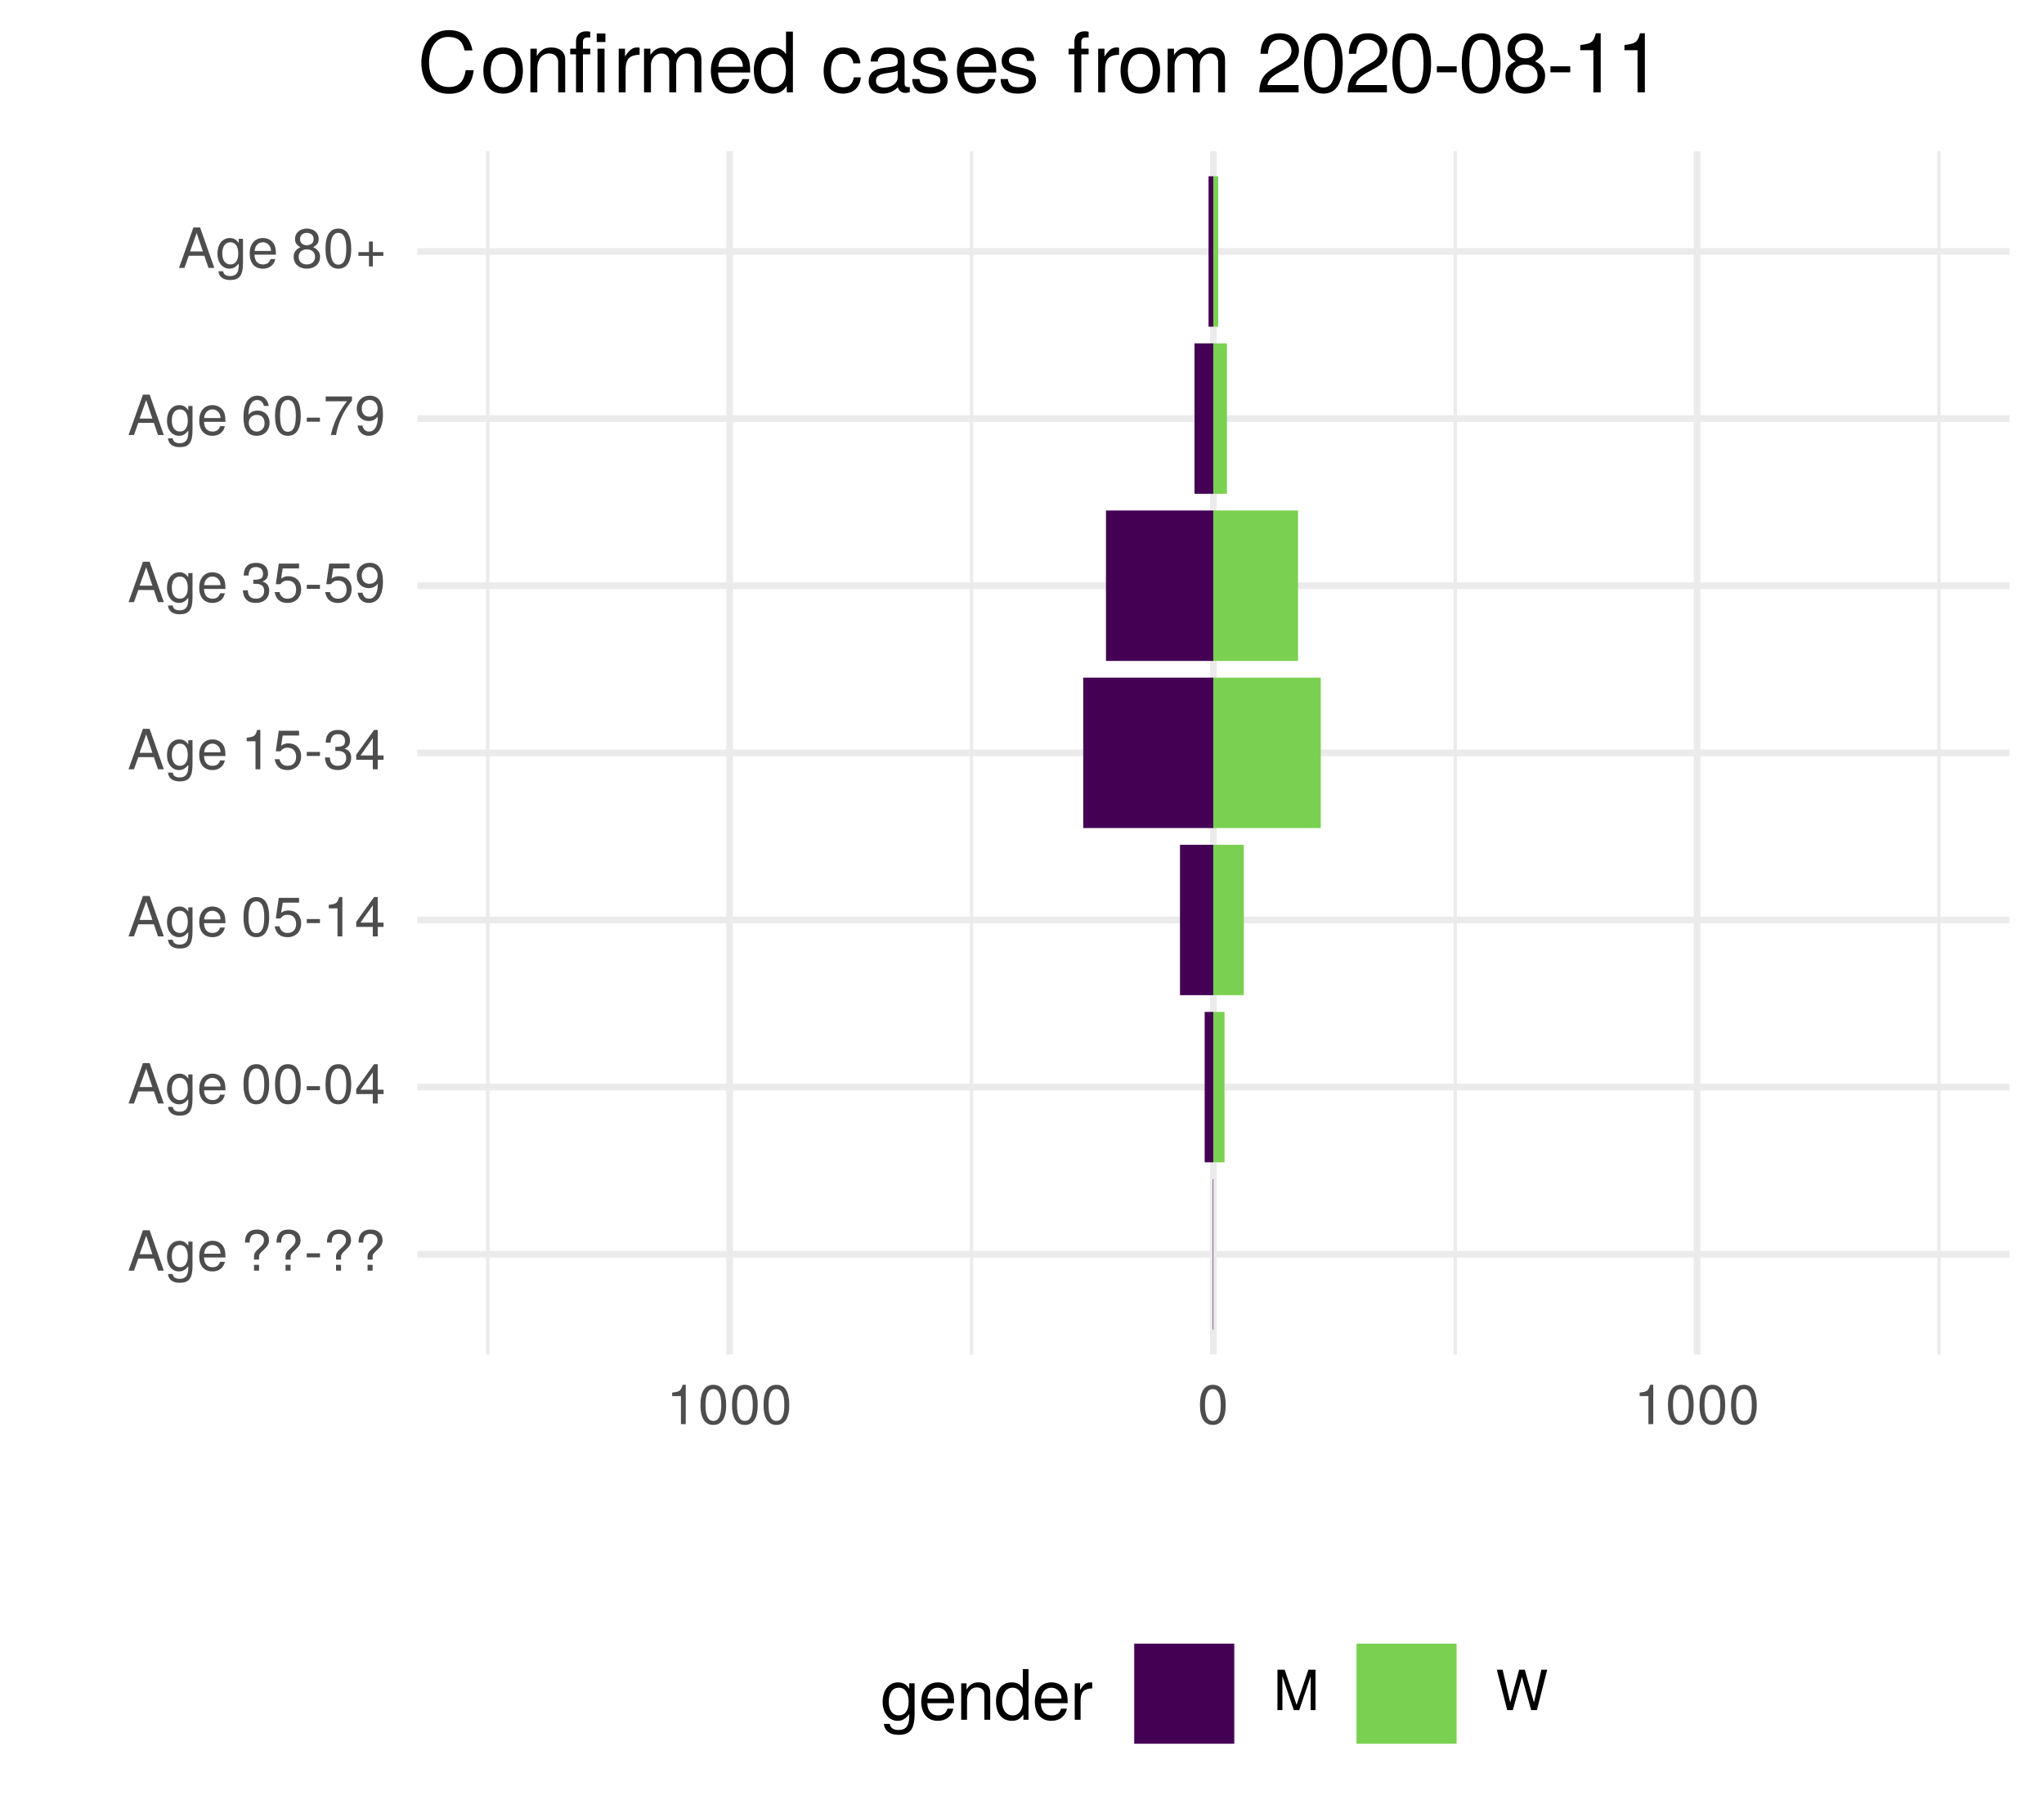
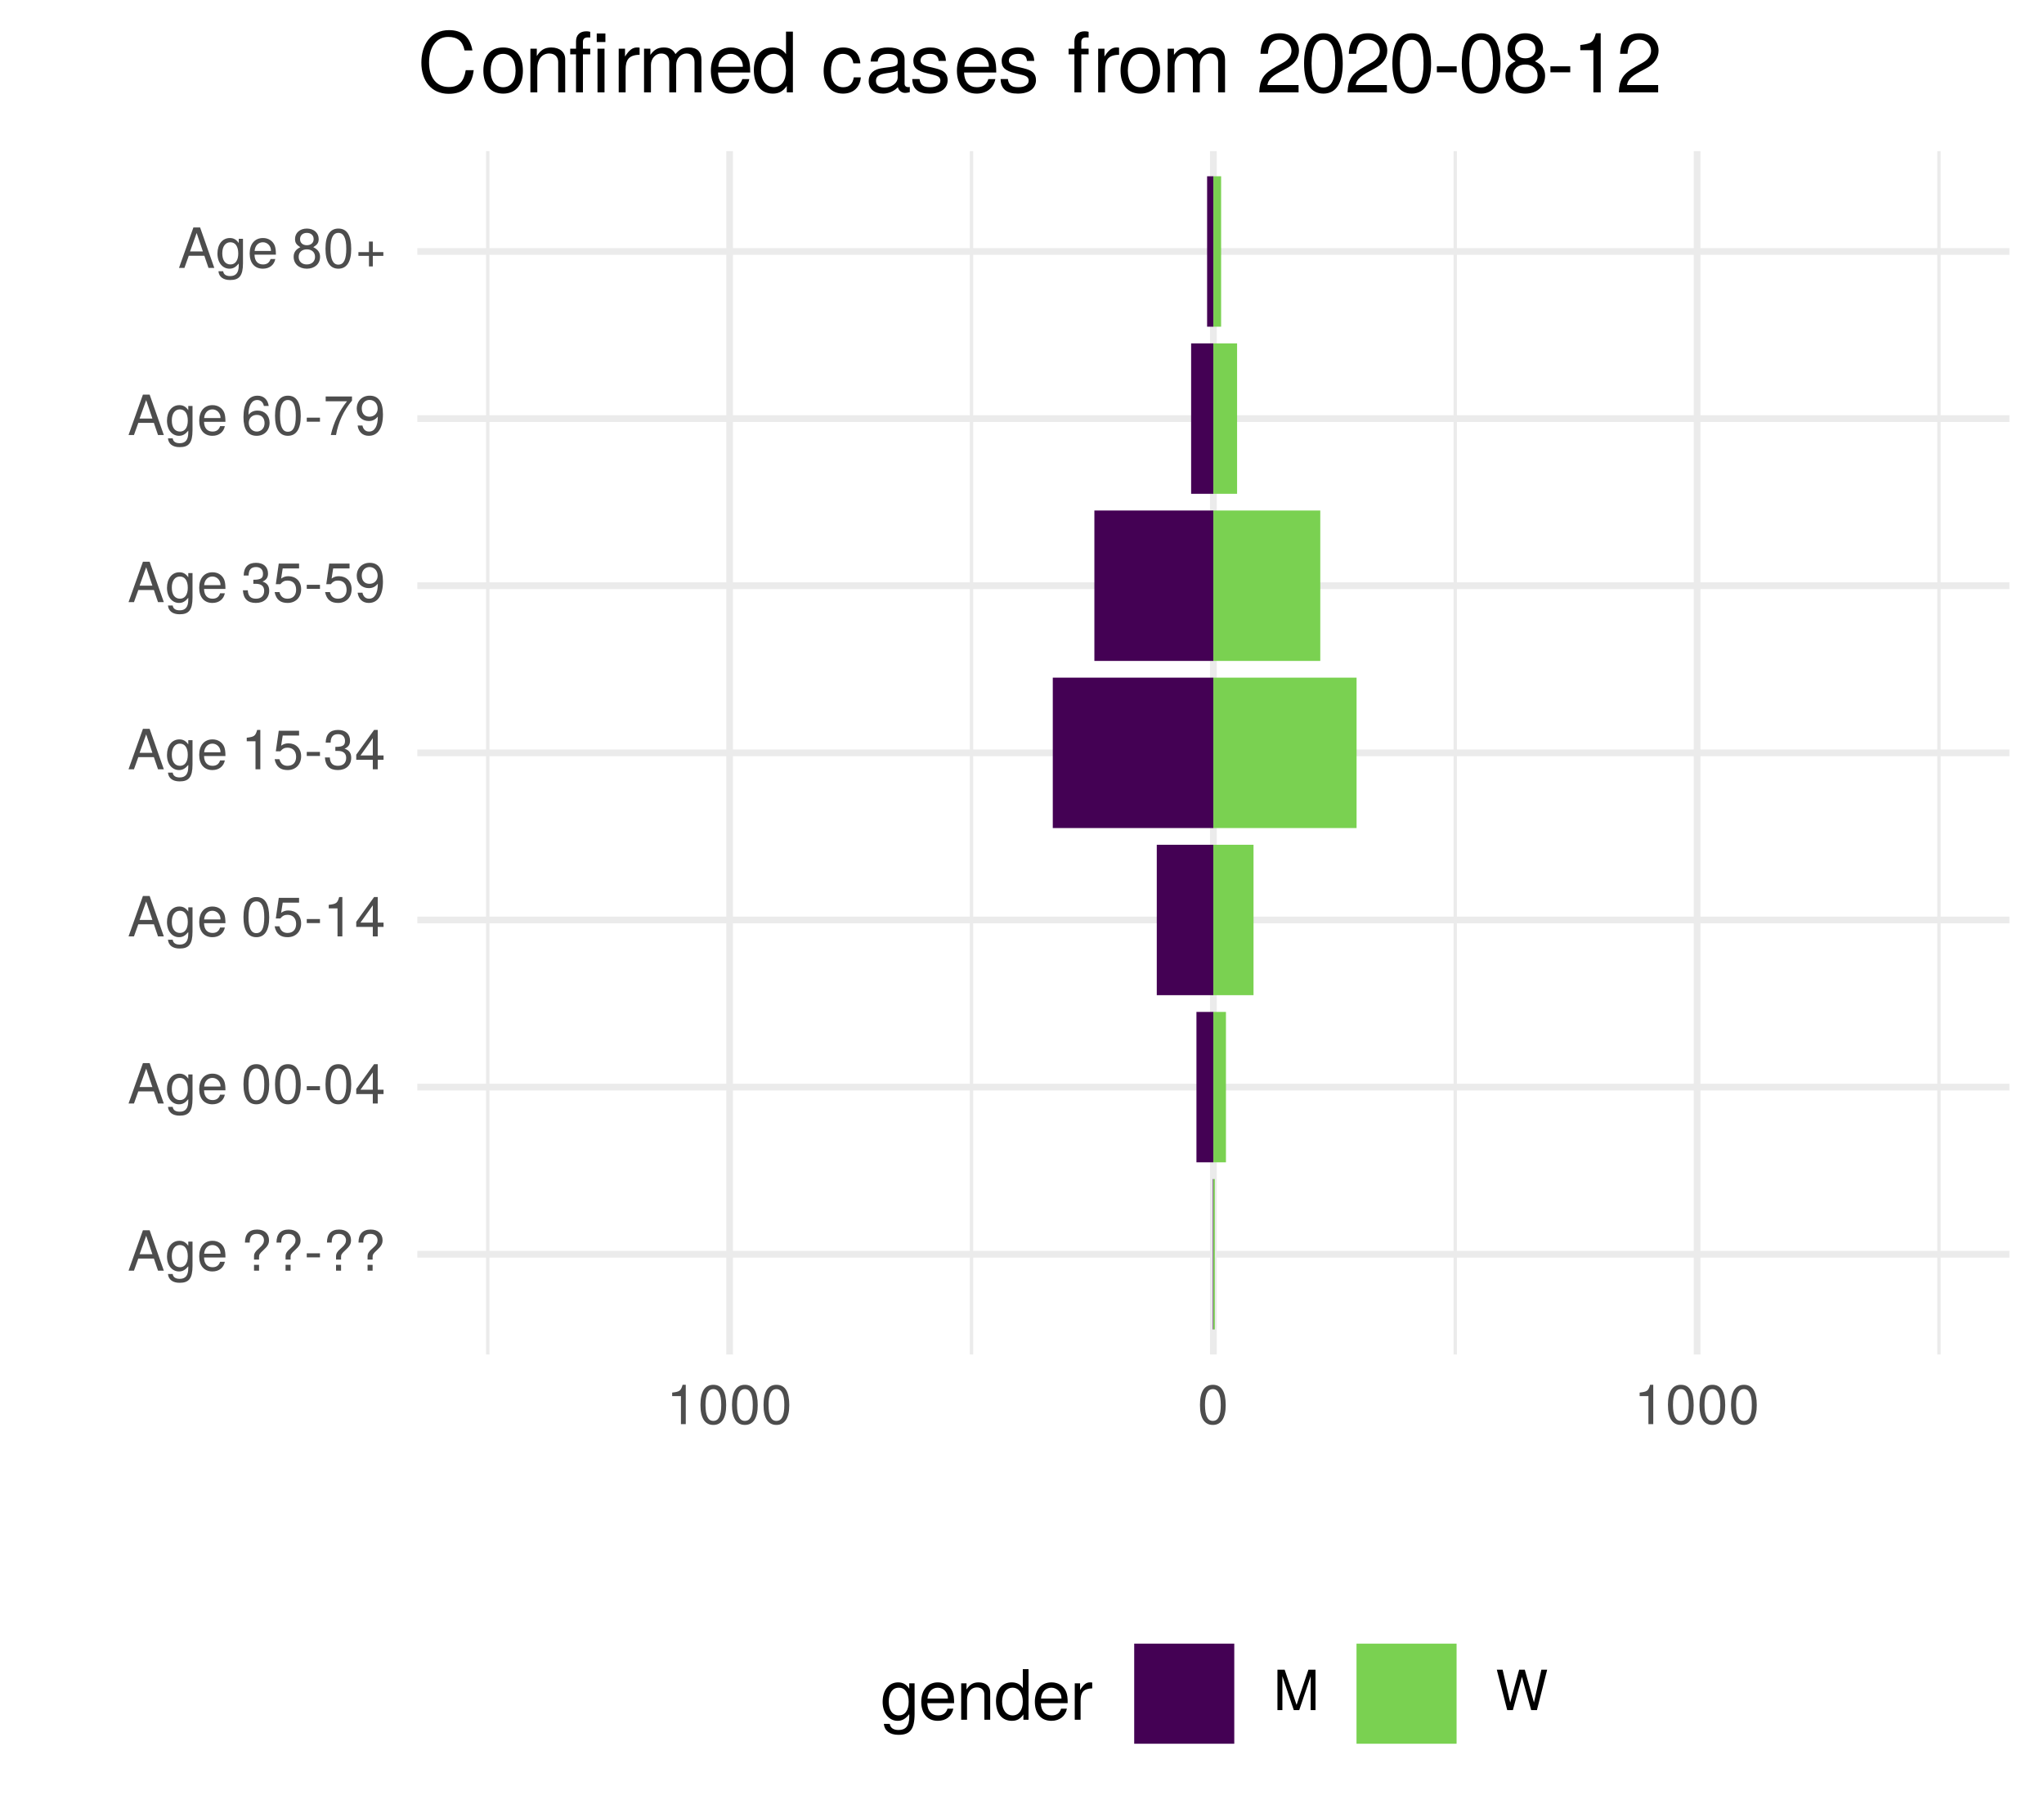
<svg xmlns="http://www.w3.org/2000/svg" xmlns:xlink="http://www.w3.org/1999/xlink" width="324pt" height="288pt" viewBox="0 0 324 288" version="1.1">
  <defs>
    <g>
      <symbol overflow="visible" id="glyph0-0">
        <path style="stroke:none;" d="" />
      </symbol>
      <symbol overflow="visible" id="glyph0-1">
        <path style="stroke:none;" d="M 5.75 0 L 3.5 -6.406 L 2.438 -6.406 L 0.156 0 L 1.016 0 L 1.703 -1.922 L 4.172 -1.922 L 4.828 0 Z M 3.938 -2.609 L 1.906 -2.609 L 2.953 -5.531 Z M 3.938 -2.609 " />
      </symbol>
      <symbol overflow="visible" id="glyph0-2">
        <path style="stroke:none;" d="M 4.297 -0.75 L 4.297 -4.609 L 3.625 -4.609 L 3.625 -3.938 C 3.25 -4.484 2.812 -4.734 2.219 -4.734 C 1.047 -4.734 0.25 -3.75 0.25 -2.266 C 0.25 -0.812 1.078 0.125 2.156 0.125 C 2.734 0.125 3.141 -0.109 3.625 -0.688 L 3.625 -0.391 C 3.625 0.828 3.125 1.297 2.266 1.297 C 1.688 1.297 1.234 1.094 1.156 0.531 L 0.406 0.531 C 0.484 1.406 1.156 1.922 2.25 1.922 C 3.688 1.922 4.297 1.281 4.297 -0.75 Z M 3.547 -2.281 C 3.547 -1.172 3.078 -0.547 2.312 -0.547 C 1.5 -0.547 1.016 -1.188 1.016 -2.312 C 1.016 -3.406 1.516 -4.062 2.297 -4.062 C 3.094 -4.062 3.547 -3.391 3.547 -2.281 Z M 3.547 -2.281 " />
      </symbol>
      <symbol overflow="visible" id="glyph0-3">
        <path style="stroke:none;" d="M 4.516 -2.094 C 4.516 -2.766 4.453 -3.188 4.328 -3.531 C 4.031 -4.281 3.328 -4.734 2.469 -4.734 C 1.172 -4.734 0.359 -3.797 0.359 -2.281 C 0.359 -0.766 1.156 0.125 2.453 0.125 C 3.5 0.125 4.234 -0.469 4.422 -1.406 L 3.672 -1.406 C 3.469 -0.797 3.062 -0.547 2.469 -0.547 C 1.703 -0.547 1.141 -1.031 1.125 -2.094 Z M 3.734 -2.75 C 3.734 -2.75 3.734 -2.703 3.719 -2.688 L 1.141 -2.688 C 1.203 -3.516 1.719 -4.062 2.453 -4.062 C 3.172 -4.062 3.734 -3.469 3.734 -2.75 Z M 3.734 -2.75 " />
      </symbol>
      <symbol overflow="visible" id="glyph0-4">
        <path style="stroke:none;" d="" />
      </symbol>
      <symbol overflow="visible" id="glyph0-5">
        <path style="stroke:none;" d="M 4.422 -4.828 C 4.422 -5.859 3.688 -6.516 2.547 -6.516 C 1.281 -6.516 0.609 -5.812 0.609 -4.453 L 1.359 -4.453 C 1.359 -5.422 1.719 -5.828 2.5 -5.828 C 3.172 -5.828 3.625 -5.422 3.625 -4.828 C 3.625 -4.422 3.438 -4.078 2.969 -3.672 C 2.453 -3.203 2.453 -3.203 2.297 -3 C 2.109 -2.75 2.047 -2.547 2.047 -2.234 L 2.047 -1.75 L 2.844 -1.75 L 2.844 -2.156 C 2.844 -2.547 2.938 -2.703 3.531 -3.25 C 4.203 -3.859 4.422 -4.25 4.422 -4.828 Z M 2.844 0 L 2.844 -0.922 L 2.047 -0.922 L 2.047 0 Z M 2.844 0 " />
      </symbol>
      <symbol overflow="visible" id="glyph0-6">
        <path style="stroke:none;" d="M 2.5 -2.109 L 2.5 -2.75 L 0.406 -2.75 L 0.406 -2.109 Z M 2.5 -2.109 " />
      </symbol>
      <symbol overflow="visible" id="glyph0-7">
        <path style="stroke:none;" d="M 4.453 -3 C 4.453 -5.156 3.781 -6.234 2.422 -6.234 C 1.078 -6.234 0.375 -5.141 0.375 -3.047 C 0.375 -0.953 1.078 0.125 2.422 0.125 C 3.734 0.125 4.453 -0.953 4.453 -3 Z M 3.672 -3.062 C 3.672 -1.297 3.266 -0.516 2.406 -0.516 C 1.578 -0.516 1.172 -1.344 1.172 -3.047 C 1.172 -4.75 1.578 -5.547 2.422 -5.547 C 3.25 -5.547 3.672 -4.734 3.672 -3.062 Z M 3.672 -3.062 " />
      </symbol>
      <symbol overflow="visible" id="glyph0-8">
        <path style="stroke:none;" d="M 4.578 -1.5 L 4.578 -2.188 L 3.656 -2.188 L 3.656 -6.234 L 3.078 -6.234 L 0.25 -2.312 L 0.25 -1.5 L 2.875 -1.5 L 2.875 0 L 3.656 0 L 3.656 -1.5 Z M 2.875 -2.188 L 0.922 -2.188 L 2.875 -4.922 Z M 2.875 -2.188 " />
      </symbol>
      <symbol overflow="visible" id="glyph0-9">
        <path style="stroke:none;" d="M 4.516 -2.062 C 4.516 -3.297 3.688 -4.109 2.5 -4.109 C 2.062 -4.109 1.703 -4 1.344 -3.734 L 1.594 -5.344 L 4.188 -5.344 L 4.188 -6.109 L 0.969 -6.109 L 0.5 -2.844 L 1.219 -2.844 C 1.578 -3.266 1.875 -3.422 2.359 -3.422 C 3.188 -3.422 3.719 -2.891 3.719 -1.969 C 3.719 -1.062 3.203 -0.547 2.359 -0.547 C 1.688 -0.547 1.266 -0.891 1.078 -1.594 L 0.312 -1.594 C 0.562 -0.359 1.266 0.125 2.375 0.125 C 3.641 0.125 4.516 -0.75 4.516 -2.062 Z M 4.516 -2.062 " />
      </symbol>
      <symbol overflow="visible" id="glyph0-10">
        <path style="stroke:none;" d="M 3.047 0 L 3.047 -6.234 L 2.547 -6.234 C 2.266 -5.281 2.094 -5.141 0.891 -5 L 0.891 -4.438 L 2.281 -4.438 L 2.281 0 Z M 3.047 0 " />
      </symbol>
      <symbol overflow="visible" id="glyph0-11">
        <path style="stroke:none;" d="M 4.453 -1.812 C 4.453 -2.562 4.141 -3.016 3.391 -3.266 C 3.969 -3.5 4.266 -3.891 4.266 -4.516 C 4.266 -5.594 3.547 -6.234 2.359 -6.234 C 1.109 -6.234 0.438 -5.547 0.406 -4.219 L 1.188 -4.219 C 1.203 -5.141 1.578 -5.562 2.375 -5.562 C 3.062 -5.562 3.469 -5.156 3.469 -4.5 C 3.469 -3.828 3.188 -3.547 1.938 -3.547 L 1.938 -2.906 L 2.359 -2.906 C 3.219 -2.906 3.656 -2.5 3.656 -1.797 C 3.656 -1.016 3.172 -0.547 2.359 -0.547 C 1.516 -0.547 1.109 -0.969 1.062 -1.875 L 0.281 -1.875 C 0.375 -0.5 1.062 0.125 2.344 0.125 C 3.625 0.125 4.453 -0.641 4.453 -1.812 Z M 4.453 -1.812 " />
      </symbol>
      <symbol overflow="visible" id="glyph0-12">
        <path style="stroke:none;" d="M 4.484 -3.266 C 4.484 -5.219 3.797 -6.234 2.375 -6.234 C 1.188 -6.234 0.328 -5.391 0.328 -4.172 C 0.328 -3.016 1.125 -2.219 2.25 -2.219 C 2.844 -2.219 3.266 -2.438 3.672 -2.922 C 3.672 -1.406 3.172 -0.547 2.281 -0.547 C 1.734 -0.547 1.359 -0.891 1.234 -1.5 L 0.469 -1.5 C 0.609 -0.469 1.281 0.125 2.234 0.125 C 3.688 0.125 4.484 -1.109 4.484 -3.266 Z M 3.641 -4.188 C 3.641 -3.422 3.094 -2.906 2.344 -2.906 C 1.594 -2.906 1.125 -3.391 1.125 -4.234 C 1.125 -5.016 1.656 -5.562 2.359 -5.562 C 3.094 -5.562 3.641 -5 3.641 -4.188 Z M 3.641 -4.188 " />
      </symbol>
      <symbol overflow="visible" id="glyph0-13">
        <path style="stroke:none;" d="M 4.516 -1.938 C 4.516 -3.094 3.719 -3.875 2.609 -3.875 C 1.984 -3.875 1.5 -3.641 1.172 -3.188 C 1.172 -4.703 1.672 -5.547 2.562 -5.547 C 3.109 -5.547 3.484 -5.203 3.609 -4.609 L 4.375 -4.609 C 4.234 -5.625 3.562 -6.234 2.609 -6.234 C 1.156 -6.234 0.375 -5.016 0.375 -2.844 C 0.375 -0.891 1.047 0.125 2.469 0.125 C 3.656 0.125 4.516 -0.719 4.516 -1.938 Z M 3.719 -1.875 C 3.719 -1.094 3.188 -0.547 2.484 -0.547 C 1.766 -0.547 1.219 -1.125 1.219 -1.922 C 1.219 -2.688 1.734 -3.188 2.5 -3.188 C 3.25 -3.188 3.719 -2.703 3.719 -1.875 Z M 3.719 -1.875 " />
      </symbol>
      <symbol overflow="visible" id="glyph0-14">
        <path style="stroke:none;" d="M 4.578 -5.453 L 4.578 -6.109 L 0.406 -6.109 L 0.406 -5.344 L 3.781 -5.344 C 2.531 -3.781 1.656 -1.953 1.219 0 L 2.047 0 C 2.391 -2.016 3.266 -3.891 4.578 -5.453 Z M 4.578 -5.453 " />
      </symbol>
      <symbol overflow="visible" id="glyph0-15">
        <path style="stroke:none;" d="M 4.516 -1.766 C 4.516 -2.453 4.156 -2.938 3.438 -3.281 C 4.078 -3.672 4.297 -3.984 4.297 -4.578 C 4.297 -5.547 3.531 -6.234 2.422 -6.234 C 1.312 -6.234 0.547 -5.547 0.547 -4.578 C 0.547 -4 0.75 -3.672 1.391 -3.281 C 0.672 -2.938 0.328 -2.453 0.328 -1.766 C 0.328 -0.625 1.188 0.125 2.422 0.125 C 3.656 0.125 4.516 -0.625 4.516 -1.766 Z M 3.5 -4.562 C 3.5 -3.969 3.062 -3.594 2.422 -3.594 C 1.766 -3.594 1.344 -3.969 1.344 -4.562 C 1.344 -5.156 1.766 -5.547 2.422 -5.547 C 3.078 -5.547 3.5 -5.156 3.5 -4.562 Z M 3.719 -1.75 C 3.719 -1.016 3.188 -0.547 2.406 -0.547 C 1.641 -0.547 1.125 -1.016 1.125 -1.75 C 1.125 -2.484 1.641 -2.938 2.422 -2.938 C 3.188 -2.938 3.719 -2.484 3.719 -1.75 Z M 3.719 -1.75 " />
      </symbol>
      <symbol overflow="visible" id="glyph0-16">
        <path style="stroke:none;" d="M 4.547 -1.906 L 4.547 -2.5 L 2.875 -2.5 L 2.875 -4.172 L 2.266 -4.172 L 2.266 -2.5 L 0.594 -2.5 L 0.594 -1.906 L 2.266 -1.906 L 2.266 -0.234 L 2.875 -0.234 L 2.875 -1.906 Z M 4.547 -1.906 " />
      </symbol>
      <symbol overflow="visible" id="glyph0-17">
        <path style="stroke:none;" d="M 6.688 0 L 6.688 -6.406 L 5.562 -6.406 L 3.688 -0.828 L 1.797 -6.406 L 0.656 -6.406 L 0.656 0 L 1.438 0 L 1.438 -5.375 L 3.25 0 L 4.109 0 L 5.922 -5.375 L 5.922 0 Z M 6.688 0 " />
      </symbol>
      <symbol overflow="visible" id="glyph0-18">
        <path style="stroke:none;" d="M 8.172 -6.406 L 7.25 -6.406 L 6.078 -1.203 L 4.625 -6.406 L 3.734 -6.406 L 2.312 -1.203 L 1.109 -6.406 L 0.188 -6.406 L 1.844 0 L 2.734 0 L 4.172 -5.266 L 5.641 0 L 6.547 0 Z M 8.172 -6.406 " />
      </symbol>
      <symbol overflow="visible" id="glyph1-0">
        <path style="stroke:none;" d="" />
      </symbol>
      <symbol overflow="visible" id="glyph1-1">
        <path style="stroke:none;" d="M 5.375 -0.953 L 5.375 -5.766 L 4.531 -5.766 L 4.531 -4.922 C 4.062 -5.609 3.516 -5.922 2.766 -5.922 C 1.312 -5.922 0.312 -4.703 0.312 -2.828 C 0.312 -1.016 1.344 0.172 2.688 0.172 C 3.422 0.172 3.922 -0.141 4.531 -0.875 L 4.531 -0.484 C 4.531 1.047 3.906 1.625 2.844 1.625 C 2.109 1.625 1.547 1.359 1.438 0.656 L 0.5 0.656 C 0.609 1.75 1.453 2.391 2.812 2.391 C 4.609 2.391 5.375 1.594 5.375 -0.953 Z M 4.438 -2.844 C 4.438 -1.469 3.844 -0.688 2.875 -0.688 C 1.875 -0.688 1.281 -1.484 1.281 -2.875 C 1.281 -4.266 1.891 -5.078 2.875 -5.078 C 3.859 -5.078 4.438 -4.25 4.438 -2.844 Z M 4.438 -2.844 " />
      </symbol>
      <symbol overflow="visible" id="glyph1-2">
        <path style="stroke:none;" d="M 5.641 -2.625 C 5.641 -3.453 5.578 -3.984 5.406 -4.406 C 5.031 -5.359 4.156 -5.922 3.078 -5.922 C 1.469 -5.922 0.438 -4.734 0.438 -2.844 C 0.438 -0.953 1.438 0.172 3.062 0.172 C 4.375 0.172 5.297 -0.578 5.516 -1.75 L 4.594 -1.75 C 4.344 -0.984 3.828 -0.688 3.094 -0.688 C 2.141 -0.688 1.422 -1.297 1.391 -2.625 Z M 4.656 -3.438 C 4.656 -3.438 4.656 -3.391 4.656 -3.359 L 1.422 -3.359 C 1.5 -4.391 2.141 -5.078 3.062 -5.078 C 3.969 -5.078 4.656 -4.328 4.656 -3.438 Z M 4.656 -3.438 " />
      </symbol>
      <symbol overflow="visible" id="glyph1-3">
        <path style="stroke:none;" d="M 5.359 0 L 5.359 -4.359 C 5.359 -5.312 4.641 -5.922 3.531 -5.922 C 2.672 -5.922 2.125 -5.594 1.609 -4.797 L 1.609 -5.766 L 0.766 -5.766 L 0.766 0 L 1.688 0 L 1.688 -3.172 C 1.688 -4.359 2.328 -5.125 3.25 -5.125 C 3.984 -5.125 4.438 -4.688 4.438 -4 L 4.438 0 Z M 5.359 0 " />
      </symbol>
      <symbol overflow="visible" id="glyph1-4">
        <path style="stroke:none;" d="M 5.438 0 L 5.438 -8.016 L 4.531 -8.016 L 4.531 -5.031 C 4.141 -5.625 3.531 -5.922 2.766 -5.922 C 1.266 -5.922 0.281 -4.781 0.281 -2.938 C 0.281 -0.984 1.25 0.172 2.797 0.172 C 3.594 0.172 4.141 -0.125 4.625 -0.844 L 4.625 0 Z M 4.531 -2.859 C 4.531 -1.531 3.891 -0.688 2.922 -0.688 C 1.906 -0.688 1.25 -1.547 1.25 -2.875 C 1.25 -4.219 1.906 -5.078 2.922 -5.078 C 3.906 -5.078 4.531 -4.188 4.531 -2.859 Z M 4.531 -2.859 " />
      </symbol>
      <symbol overflow="visible" id="glyph1-5">
        <path style="stroke:none;" d="M 3.531 -4.969 L 3.531 -5.891 C 3.375 -5.922 3.297 -5.922 3.172 -5.922 C 2.578 -5.922 2.141 -5.578 1.609 -4.719 L 1.609 -5.766 L 0.766 -5.766 L 0.766 0 L 1.688 0 L 1.688 -2.984 C 1.688 -4.297 2.109 -4.938 3.531 -4.969 Z M 3.531 -4.969 " />
      </symbol>
      <symbol overflow="visible" id="glyph2-0">
        <path style="stroke:none;" d="" />
      </symbol>
      <symbol overflow="visible" id="glyph2-1">
        <path style="stroke:none;" d="M 8.938 -3.516 L 7.672 -3.516 C 7.375 -1.688 6.609 -0.844 4.984 -0.844 C 3.078 -0.844 1.859 -2.312 1.859 -4.719 C 1.859 -7.188 3.031 -8.781 4.891 -8.781 C 6.391 -8.781 7.188 -8.109 7.484 -6.641 L 8.734 -6.641 C 8.359 -8.75 7.141 -9.859 5.031 -9.859 C 2.109 -9.859 0.641 -7.516 0.641 -4.703 C 0.641 -1.891 2.156 0.234 4.984 0.234 C 7.328 0.234 8.641 -1 8.938 -3.516 Z M 8.938 -3.516 " />
      </symbol>
      <symbol overflow="visible" id="glyph2-2">
        <path style="stroke:none;" d="M 6.734 -3.406 C 6.734 -5.797 5.578 -7.109 3.594 -7.109 C 1.656 -7.109 0.469 -5.781 0.469 -3.453 C 0.469 -1.141 1.641 0.203 3.609 0.203 C 5.547 0.203 6.734 -1.141 6.734 -3.406 Z M 5.578 -3.422 C 5.578 -1.797 4.812 -0.812 3.609 -0.812 C 2.375 -0.812 1.625 -1.781 1.625 -3.453 C 1.625 -5.125 2.375 -6.094 3.609 -6.094 C 4.844 -6.094 5.578 -5.141 5.578 -3.422 Z M 5.578 -3.422 " />
      </symbol>
      <symbol overflow="visible" id="glyph2-3">
        <path style="stroke:none;" d="M 6.438 0 L 6.438 -5.234 C 6.438 -6.375 5.578 -7.109 4.234 -7.109 C 3.203 -7.109 2.547 -6.719 1.938 -5.75 L 1.938 -6.922 L 0.922 -6.922 L 0.922 0 L 2.016 0 L 2.016 -3.812 C 2.016 -5.234 2.781 -6.156 3.906 -6.156 C 4.781 -6.156 5.328 -5.625 5.328 -4.797 L 5.328 0 Z M 6.438 0 " />
      </symbol>
      <symbol overflow="visible" id="glyph2-4">
        <path style="stroke:none;" d="M 3.406 -6.016 L 3.406 -6.922 L 2.25 -6.922 L 2.25 -8 C 2.25 -8.469 2.516 -8.703 3.031 -8.703 C 3.109 -8.703 3.156 -8.703 3.406 -8.688 L 3.406 -9.594 C 3.156 -9.656 3.016 -9.672 2.781 -9.672 C 1.766 -9.672 1.156 -9.078 1.156 -8.094 L 1.156 -6.922 L 0.234 -6.922 L 0.234 -6.016 L 1.156 -6.016 L 1.156 0 L 2.25 0 L 2.25 -6.016 Z M 5.672 0 L 5.672 -6.922 L 4.562 -6.922 L 4.562 0 Z M 5.812 -7.969 L 5.812 -9.328 L 4.438 -9.328 L 4.438 -7.969 Z M 5.812 -7.969 " />
      </symbol>
      <symbol overflow="visible" id="glyph2-5">
        <path style="stroke:none;" d="M 4.234 -5.953 L 4.234 -7.078 C 4.047 -7.109 3.969 -7.109 3.812 -7.109 C 3.109 -7.109 2.562 -6.688 1.922 -5.672 L 1.922 -6.922 L 0.922 -6.922 L 0.922 0 L 2.016 0 L 2.016 -3.594 C 2.016 -5.156 2.531 -5.922 4.234 -5.953 Z M 4.234 -5.953 " />
      </symbol>
      <symbol overflow="visible" id="glyph2-6">
        <path style="stroke:none;" d="M 10.031 0 L 10.031 -5.188 C 10.031 -6.438 9.344 -7.109 8.047 -7.109 C 7.125 -7.109 6.578 -6.844 5.922 -6.062 C 5.516 -6.797 4.969 -7.109 4.062 -7.109 C 3.141 -7.109 2.531 -6.766 1.938 -5.938 L 1.938 -6.922 L 0.938 -6.922 L 0.938 0 L 2.031 0 L 2.031 -4.344 C 2.031 -5.344 2.766 -6.156 3.656 -6.156 C 4.469 -6.156 4.938 -5.656 4.938 -4.766 L 4.938 0 L 6.031 0 L 6.031 -4.344 C 6.031 -5.344 6.766 -6.156 7.672 -6.156 C 8.469 -6.156 8.938 -5.641 8.938 -4.766 L 8.938 0 Z M 10.031 0 " />
      </symbol>
      <symbol overflow="visible" id="glyph2-7">
        <path style="stroke:none;" d="M 6.766 -3.141 C 6.766 -4.141 6.688 -4.781 6.5 -5.297 C 6.047 -6.438 4.984 -7.109 3.703 -7.109 C 1.766 -7.109 0.531 -5.688 0.531 -3.422 C 0.531 -1.156 1.734 0.203 3.672 0.203 C 5.25 0.203 6.344 -0.703 6.625 -2.094 L 5.516 -2.094 C 5.219 -1.188 4.594 -0.812 3.703 -0.812 C 2.562 -0.812 1.703 -1.562 1.672 -3.141 Z M 5.594 -4.125 C 5.594 -4.125 5.594 -4.062 5.578 -4.047 L 1.703 -4.047 C 1.797 -5.266 2.578 -6.094 3.688 -6.094 C 4.766 -6.094 5.594 -5.203 5.594 -4.125 Z M 5.594 -4.125 " />
      </symbol>
      <symbol overflow="visible" id="glyph2-8">
        <path style="stroke:none;" d="M 6.531 0 L 6.531 -9.625 L 5.438 -9.625 L 5.438 -6.047 C 4.984 -6.75 4.234 -7.109 3.312 -7.109 C 1.516 -7.109 0.344 -5.734 0.344 -3.531 C 0.344 -1.188 1.484 0.203 3.359 0.203 C 4.297 0.203 4.969 -0.156 5.562 -1.016 L 5.562 0 Z M 5.438 -3.438 C 5.438 -1.828 4.672 -0.828 3.516 -0.828 C 2.297 -0.828 1.484 -1.844 1.484 -3.453 C 1.484 -5.062 2.297 -6.094 3.5 -6.094 C 4.688 -6.094 5.438 -5.031 5.438 -3.438 Z M 5.438 -3.438 " />
      </symbol>
      <symbol overflow="visible" id="glyph2-9">
        <path style="stroke:none;" d="" />
      </symbol>
      <symbol overflow="visible" id="glyph2-10">
        <path style="stroke:none;" d="M 6.297 -2.375 L 5.188 -2.375 C 5 -1.266 4.438 -0.812 3.5 -0.812 C 2.281 -0.812 1.562 -1.75 1.562 -3.391 C 1.562 -5.125 2.266 -6.094 3.469 -6.094 C 4.391 -6.094 4.984 -5.562 5.109 -4.594 L 6.219 -4.594 C 6.094 -6.281 5.031 -7.109 3.484 -7.109 C 1.625 -7.109 0.406 -5.688 0.406 -3.391 C 0.406 -1.156 1.594 0.203 3.469 0.203 C 5.125 0.203 6.172 -0.797 6.297 -2.375 Z M 6.297 -2.375 " />
      </symbol>
      <symbol overflow="visible" id="glyph2-11">
        <path style="stroke:none;" d="M 7.062 -0.031 L 7.062 -0.859 C 6.938 -0.828 6.891 -0.828 6.828 -0.828 C 6.438 -0.828 6.234 -1.031 6.234 -1.375 L 6.234 -5.234 C 6.234 -6.453 5.328 -7.109 3.625 -7.109 C 1.953 -7.109 0.922 -6.469 0.859 -4.875 L 1.969 -4.875 C 2.062 -5.719 2.562 -6.094 3.594 -6.094 C 4.578 -6.094 5.141 -5.734 5.141 -5.062 L 5.141 -4.781 C 5.141 -4.312 4.859 -4.125 3.984 -4.016 C 2.422 -3.812 2.188 -3.766 1.766 -3.594 C 0.969 -3.266 0.547 -2.641 0.547 -1.797 C 0.547 -0.547 1.422 0.203 2.828 0.203 C 3.703 0.203 4.562 -0.172 5.172 -0.812 C 5.297 -0.297 5.766 0.094 6.312 0.094 C 6.531 0.094 6.703 0.062 7.062 -0.031 Z M 5.141 -2.391 C 5.141 -1.406 4.125 -0.766 3.062 -0.766 C 2.203 -0.766 1.703 -1.062 1.703 -1.828 C 1.703 -2.547 2.188 -2.859 3.359 -3.031 C 4.531 -3.188 4.766 -3.25 5.141 -3.422 Z M 5.141 -2.391 " />
      </symbol>
      <symbol overflow="visible" id="glyph2-12">
        <path style="stroke:none;" d="M 6.062 -1.938 C 6.062 -2.969 5.484 -3.484 4.109 -3.812 L 3.047 -4.062 C 2.156 -4.281 1.766 -4.562 1.766 -5.062 C 1.766 -5.688 2.344 -6.094 3.234 -6.094 C 4.125 -6.094 4.594 -5.719 4.625 -4.984 L 5.781 -4.984 C 5.766 -6.344 4.875 -7.109 3.281 -7.109 C 1.656 -7.109 0.625 -6.281 0.625 -5 C 0.625 -3.922 1.172 -3.406 2.812 -3.016 L 3.844 -2.766 C 4.609 -2.578 4.906 -2.344 4.906 -1.844 C 4.906 -1.203 4.266 -0.812 3.297 -0.812 C 2.312 -0.812 1.75 -1.062 1.609 -2.109 L 0.453 -2.109 C 0.5 -0.516 1.406 0.203 3.203 0.203 C 4.953 0.203 6.062 -0.609 6.062 -1.938 Z M 6.062 -1.938 " />
      </symbol>
      <symbol overflow="visible" id="glyph2-13">
        <path style="stroke:none;" d="M 3.406 -6.016 L 3.406 -6.922 L 2.25 -6.922 L 2.25 -8 C 2.25 -8.469 2.516 -8.703 3.031 -8.703 C 3.109 -8.703 3.156 -8.703 3.406 -8.688 L 3.406 -9.594 C 3.156 -9.656 3.016 -9.672 2.781 -9.672 C 1.766 -9.672 1.156 -9.078 1.156 -8.094 L 1.156 -6.922 L 0.234 -6.922 L 0.234 -6.016 L 1.156 -6.016 L 1.156 0 L 2.25 0 L 2.25 -6.016 Z M 3.406 -6.016 " />
      </symbol>
      <symbol overflow="visible" id="glyph2-14">
        <path style="stroke:none;" d="M 6.75 -6.609 C 6.75 -8.203 5.516 -9.359 3.75 -9.359 C 1.828 -9.359 0.719 -8.391 0.656 -6.109 L 1.828 -6.109 C 1.922 -7.688 2.562 -8.344 3.703 -8.344 C 4.766 -8.344 5.562 -7.594 5.562 -6.594 C 5.562 -5.844 5.125 -5.219 4.297 -4.734 L 3.078 -4.047 C 1.125 -2.938 0.547 -2.062 0.453 0 L 6.688 0 L 6.688 -1.156 L 1.75 -1.156 C 1.875 -1.922 2.297 -2.406 3.453 -3.078 L 4.766 -3.797 C 6.078 -4.484 6.75 -5.469 6.75 -6.609 Z M 6.75 -6.609 " />
      </symbol>
      <symbol overflow="visible" id="glyph2-15">
        <path style="stroke:none;" d="M 6.688 -4.5 C 6.688 -7.75 5.672 -9.359 3.625 -9.359 C 1.609 -9.359 0.562 -7.719 0.562 -4.578 C 0.562 -1.422 1.625 0.203 3.625 0.203 C 5.609 0.203 6.688 -1.422 6.688 -4.5 Z M 5.5 -4.609 C 5.5 -1.953 4.891 -0.766 3.609 -0.766 C 2.375 -0.766 1.75 -2 1.75 -4.562 C 1.75 -7.125 2.375 -8.328 3.625 -8.328 C 4.891 -8.328 5.5 -7.109 5.5 -4.609 Z M 5.5 -4.609 " />
      </symbol>
      <symbol overflow="visible" id="glyph2-16">
        <path style="stroke:none;" d="M 3.75 -3.172 L 3.75 -4.125 L 0.609 -4.125 L 0.609 -3.172 Z M 3.75 -3.172 " />
      </symbol>
      <symbol overflow="visible" id="glyph2-17">
        <path style="stroke:none;" d="M 6.766 -2.641 C 6.766 -3.688 6.25 -4.406 5.156 -4.922 C 6.125 -5.5 6.438 -5.984 6.438 -6.859 C 6.438 -8.328 5.297 -9.359 3.625 -9.359 C 1.984 -9.359 0.812 -8.328 0.812 -6.859 C 0.812 -6 1.141 -5.516 2.094 -4.922 C 1.016 -4.406 0.484 -3.688 0.484 -2.656 C 0.484 -0.938 1.781 0.203 3.625 0.203 C 5.484 0.203 6.766 -0.938 6.766 -2.641 Z M 5.25 -6.844 C 5.25 -5.969 4.609 -5.391 3.625 -5.391 C 2.656 -5.391 2 -5.969 2 -6.859 C 2 -7.75 2.656 -8.328 3.625 -8.328 C 4.625 -8.328 5.25 -7.75 5.25 -6.844 Z M 5.578 -2.625 C 5.578 -1.516 4.797 -0.828 3.609 -0.828 C 2.469 -0.828 1.672 -1.531 1.672 -2.625 C 1.672 -3.719 2.469 -4.406 3.625 -4.406 C 4.797 -4.406 5.578 -3.719 5.578 -2.625 Z M 5.578 -2.625 " />
      </symbol>
      <symbol overflow="visible" id="glyph2-18">
        <path style="stroke:none;" d="M 4.578 0 L 4.578 -9.359 L 3.812 -9.359 C 3.406 -7.922 3.141 -7.719 1.344 -7.5 L 1.344 -6.672 L 3.422 -6.672 L 3.422 0 Z M 4.578 0 " />
      </symbol>
    </g>
    <clipPath id="clip1">
      <path d="M 77 23.957 L 78 23.957 L 78 214.648 L 77 214.648 Z M 77 23.957 " />
    </clipPath>
    <clipPath id="clip2">
      <path d="M 153 23.957 L 155 23.957 L 155 214.648 L 153 214.648 Z M 153 23.957 " />
    </clipPath>
    <clipPath id="clip3">
      <path d="M 230 23.957 L 231 23.957 L 231 214.648 L 230 214.648 Z M 230 23.957 " />
    </clipPath>
    <clipPath id="clip4">
      <path d="M 307 23.957 L 308 23.957 L 308 214.648 L 307 214.648 Z M 307 23.957 " />
    </clipPath>
    <clipPath id="clip5">
      <path d="M 66.152 198 L 318.523 198 L 318.523 200 L 66.152 200 Z M 66.152 198 " />
    </clipPath>
    <clipPath id="clip6">
      <path d="M 66.152 171 L 318.523 171 L 318.523 173 L 66.152 173 Z M 66.152 171 " />
    </clipPath>
    <clipPath id="clip7">
      <path d="M 66.152 145 L 318.523 145 L 318.523 147 L 66.152 147 Z M 66.152 145 " />
    </clipPath>
    <clipPath id="clip8">
      <path d="M 66.152 118 L 318.523 118 L 318.523 120 L 66.152 120 Z M 66.152 118 " />
    </clipPath>
    <clipPath id="clip9">
      <path d="M 66.152 92 L 318.523 92 L 318.523 94 L 66.152 94 Z M 66.152 92 " />
    </clipPath>
    <clipPath id="clip10">
      <path d="M 66.152 65 L 318.523 65 L 318.523 67 L 66.152 67 Z M 66.152 65 " />
    </clipPath>
    <clipPath id="clip11">
      <path d="M 66.152 39 L 318.523 39 L 318.523 41 L 66.152 41 Z M 66.152 39 " />
    </clipPath>
    <clipPath id="clip12">
      <path d="M 115 23.957 L 117 23.957 L 117 214.648 L 115 214.648 Z M 115 23.957 " />
    </clipPath>
    <clipPath id="clip13">
      <path d="M 191 23.957 L 193 23.957 L 193 214.648 L 191 214.648 Z M 191 23.957 " />
    </clipPath>
    <clipPath id="clip14">
      <path d="M 268 23.957 L 270 23.957 L 270 214.648 L 268 214.648 Z M 268 23.957 " />
    </clipPath>
  </defs>
  <g id="surface110">
    <rect x="0" y="0" width="324" height="288" style="fill:rgb(100%,100%,100%);fill-opacity:1;stroke:none;" />
    <g clip-path="url(#clip1)" clip-rule="nonzero">
      <path style="fill:none;stroke-width:0.533;stroke-linecap:butt;stroke-linejoin:round;stroke:rgb(92.157%,92.157%,92.157%);stroke-opacity:1;stroke-miterlimit:10;" d="M 77.316 214.652 L 77.316 23.957 " />
    </g>
    <g clip-path="url(#clip2)" clip-rule="nonzero">
      <path style="fill:none;stroke-width:0.533;stroke-linecap:butt;stroke-linejoin:round;stroke:rgb(92.157%,92.157%,92.157%);stroke-opacity:1;stroke-miterlimit:10;" d="M 153.996 214.652 L 153.996 23.957 " />
    </g>
    <g clip-path="url(#clip3)" clip-rule="nonzero">
      <path style="fill:none;stroke-width:0.533;stroke-linecap:butt;stroke-linejoin:round;stroke:rgb(92.157%,92.157%,92.157%);stroke-opacity:1;stroke-miterlimit:10;" d="M 230.676 214.652 L 230.676 23.957 " />
    </g>
    <g clip-path="url(#clip4)" clip-rule="nonzero">
      <path style="fill:none;stroke-width:0.533;stroke-linecap:butt;stroke-linejoin:round;stroke:rgb(92.157%,92.157%,92.157%);stroke-opacity:1;stroke-miterlimit:10;" d="M 307.355 214.652 L 307.355 23.957 " />
    </g>
    <g clip-path="url(#clip5)" clip-rule="nonzero">
      <path style="fill:none;stroke-width:1.067;stroke-linecap:butt;stroke-linejoin:round;stroke:rgb(92.157%,92.157%,92.157%);stroke-opacity:1;stroke-miterlimit:10;" d="M 66.152 198.762 L 318.52 198.762 " />
    </g>
    <g clip-path="url(#clip6)" clip-rule="nonzero">
      <path style="fill:none;stroke-width:1.067;stroke-linecap:butt;stroke-linejoin:round;stroke:rgb(92.157%,92.157%,92.157%);stroke-opacity:1;stroke-miterlimit:10;" d="M 66.152 172.273 L 318.52 172.273 " />
    </g>
    <g clip-path="url(#clip7)" clip-rule="nonzero">
      <path style="fill:none;stroke-width:1.067;stroke-linecap:butt;stroke-linejoin:round;stroke:rgb(92.157%,92.157%,92.157%);stroke-opacity:1;stroke-miterlimit:10;" d="M 66.152 145.789 L 318.52 145.789 " />
    </g>
    <g clip-path="url(#clip8)" clip-rule="nonzero">
      <path style="fill:none;stroke-width:1.067;stroke-linecap:butt;stroke-linejoin:round;stroke:rgb(92.157%,92.157%,92.157%);stroke-opacity:1;stroke-miterlimit:10;" d="M 66.152 119.305 L 318.52 119.305 " />
    </g>
    <g clip-path="url(#clip9)" clip-rule="nonzero">
      <path style="fill:none;stroke-width:1.067;stroke-linecap:butt;stroke-linejoin:round;stroke:rgb(92.157%,92.157%,92.157%);stroke-opacity:1;stroke-miterlimit:10;" d="M 66.152 92.82 L 318.52 92.82 " />
    </g>
    <g clip-path="url(#clip10)" clip-rule="nonzero">
      <path style="fill:none;stroke-width:1.067;stroke-linecap:butt;stroke-linejoin:round;stroke:rgb(92.157%,92.157%,92.157%);stroke-opacity:1;stroke-miterlimit:10;" d="M 66.152 66.336 L 318.52 66.336 " />
    </g>
    <g clip-path="url(#clip11)" clip-rule="nonzero">
      <path style="fill:none;stroke-width:1.067;stroke-linecap:butt;stroke-linejoin:round;stroke:rgb(92.157%,92.157%,92.157%);stroke-opacity:1;stroke-miterlimit:10;" d="M 66.152 39.852 L 318.52 39.852 " />
    </g>
    <g clip-path="url(#clip12)" clip-rule="nonzero">
      <path style="fill:none;stroke-width:1.067;stroke-linecap:butt;stroke-linejoin:round;stroke:rgb(92.157%,92.157%,92.157%);stroke-opacity:1;stroke-miterlimit:10;" d="M 115.656 214.652 L 115.656 23.957 " />
    </g>
    <g clip-path="url(#clip13)" clip-rule="nonzero">
      <path style="fill:none;stroke-width:1.067;stroke-linecap:butt;stroke-linejoin:round;stroke:rgb(92.157%,92.157%,92.157%);stroke-opacity:1;stroke-miterlimit:10;" d="M 192.336 214.652 L 192.336 23.957 " />
    </g>
    <g clip-path="url(#clip14)" clip-rule="nonzero">
      <path style="fill:none;stroke-width:1.067;stroke-linecap:butt;stroke-linejoin:round;stroke:rgb(92.157%,92.157%,92.157%);stroke-opacity:1;stroke-miterlimit:10;" d="M 269.016 214.652 L 269.016 23.957 " />
    </g>
    <path style=" stroke:none;fill-rule:nonzero;fill:rgb(26.667%,0.392%,32.941%);fill-opacity:1;" d="M 192.258 210.68 L 192.336 210.68 L 192.336 186.844 L 192.258 186.844 Z M 192.258 210.68 " />
-     <path style=" stroke:none;fill-rule:nonzero;fill:rgb(26.667%,0.392%,32.941%);fill-opacity:1;" d="M 190.957 184.195 L 192.336 184.195 L 192.336 160.359 L 190.957 160.359 Z M 190.957 184.195 " />
-     <path style=" stroke:none;fill-rule:nonzero;fill:rgb(47.843%,81.961%,31.765%);fill-opacity:1;" d="M 192.336 184.195 L 194.098 184.195 L 194.098 160.359 L 192.336 160.359 Z M 192.336 184.195 " />
-     <path style=" stroke:none;fill-rule:nonzero;fill:rgb(26.667%,0.392%,32.941%);fill-opacity:1;" d="M 187.043 157.707 L 192.332 157.707 L 192.332 133.871 L 187.043 133.871 Z M 187.043 157.707 " />
-     <path style=" stroke:none;fill-rule:nonzero;fill:rgb(47.843%,81.961%,31.765%);fill-opacity:1;" d="M 192.336 157.707 L 197.168 157.707 L 197.168 133.871 L 192.336 133.871 Z M 192.336 157.707 " />
-     <path style=" stroke:none;fill-rule:nonzero;fill:rgb(26.667%,0.392%,32.941%);fill-opacity:1;" d="M 171.707 131.223 L 192.336 131.223 L 192.336 107.387 L 171.707 107.387 Z M 171.707 131.223 " />
-     <path style=" stroke:none;fill-rule:nonzero;fill:rgb(47.843%,81.961%,31.765%);fill-opacity:1;" d="M 192.336 131.223 L 209.359 131.223 L 209.359 107.387 L 192.336 107.387 Z M 192.336 131.223 " />
-     <path style=" stroke:none;fill-rule:nonzero;fill:rgb(26.667%,0.392%,32.941%);fill-opacity:1;" d="M 175.312 104.738 L 192.336 104.738 L 192.336 80.902 L 175.312 80.902 Z M 175.312 104.738 " />
-     <path style=" stroke:none;fill-rule:nonzero;fill:rgb(47.843%,81.961%,31.765%);fill-opacity:1;" d="M 192.336 104.738 L 205.754 104.738 L 205.754 80.902 L 192.336 80.902 Z M 192.336 104.738 " />
-     <path style=" stroke:none;fill-rule:nonzero;fill:rgb(26.667%,0.392%,32.941%);fill-opacity:1;" d="M 189.344 78.254 L 192.336 78.254 L 192.336 54.418 L 189.344 54.418 Z M 189.344 78.254 " />
-     <path style=" stroke:none;fill-rule:nonzero;fill:rgb(47.843%,81.961%,31.765%);fill-opacity:1;" d="M 192.336 78.254 L 194.484 78.254 L 194.484 54.418 L 192.336 54.418 Z M 192.336 78.254 " />
-     <path style=" stroke:none;fill-rule:nonzero;fill:rgb(26.667%,0.392%,32.941%);fill-opacity:1;" d="M 191.57 51.77 L 192.336 51.77 L 192.336 27.934 L 191.57 27.934 Z M 191.57 51.77 " />
-     <path style=" stroke:none;fill-rule:nonzero;fill:rgb(47.843%,81.961%,31.765%);fill-opacity:1;" d="M 192.336 51.77 L 193.102 51.77 L 193.102 27.934 L 192.336 27.934 Z M 192.336 51.77 " />
+     <path style=" stroke:none;fill-rule:nonzero;fill:rgb(47.843%,81.961%,31.765%);fill-opacity:1;" d="M 192.336 210.68 L 192.566 210.68 L 192.566 186.844 L 192.336 186.844 Z M 192.336 210.68 " />
+     <path style=" stroke:none;fill-rule:nonzero;fill:rgb(26.667%,0.392%,32.941%);fill-opacity:1;" d="M 189.652 184.195 L 192.336 184.195 L 192.336 160.359 L 189.652 160.359 Z M 189.652 184.195 " />
+     <path style=" stroke:none;fill-rule:nonzero;fill:rgb(47.843%,81.961%,31.765%);fill-opacity:1;" d="M 192.336 184.195 L 194.328 184.195 L 194.328 160.359 L 192.336 160.359 Z M 192.336 184.195 " />
+     <path style=" stroke:none;fill-rule:nonzero;fill:rgb(26.667%,0.392%,32.941%);fill-opacity:1;" d="M 183.363 157.707 L 192.336 157.707 L 192.336 133.871 L 183.363 133.871 Z M 183.363 157.707 " />
+     <path style=" stroke:none;fill-rule:nonzero;fill:rgb(47.843%,81.961%,31.765%);fill-opacity:1;" d="M 192.336 157.707 L 198.699 157.707 L 198.699 133.871 L 192.336 133.871 Z M 192.336 157.707 " />
+     <path style=" stroke:none;fill-rule:nonzero;fill:rgb(26.667%,0.392%,32.941%);fill-opacity:1;" d="M 166.879 131.223 L 192.336 131.223 L 192.336 107.387 L 166.879 107.387 Z M 166.879 131.223 " />
+     <path style=" stroke:none;fill-rule:nonzero;fill:rgb(47.843%,81.961%,31.765%);fill-opacity:1;" d="M 192.336 131.223 L 215.035 131.223 L 215.035 107.387 L 192.336 107.387 Z M 192.336 131.223 " />
+     <path style=" stroke:none;fill-rule:nonzero;fill:rgb(26.667%,0.392%,32.941%);fill-opacity:1;" d="M 173.473 104.738 L 192.336 104.738 L 192.336 80.902 L 173.473 80.902 Z M 173.473 104.738 " />
+     <path style=" stroke:none;fill-rule:nonzero;fill:rgb(47.843%,81.961%,31.765%);fill-opacity:1;" d="M 192.336 104.738 L 209.281 104.738 L 209.281 80.902 L 192.336 80.902 Z M 192.336 104.738 " />
+     <path style=" stroke:none;fill-rule:nonzero;fill:rgb(26.667%,0.392%,32.941%);fill-opacity:1;" d="M 188.809 78.254 L 192.336 78.254 L 192.336 54.418 L 188.809 54.418 Z M 188.809 78.254 " />
+     <path style=" stroke:none;fill-rule:nonzero;fill:rgb(47.843%,81.961%,31.765%);fill-opacity:1;" d="M 192.336 78.254 L 196.094 78.254 L 196.094 54.418 L 192.336 54.418 Z M 192.336 78.254 " />
+     <path style=" stroke:none;fill-rule:nonzero;fill:rgb(26.667%,0.392%,32.941%);fill-opacity:1;" d="M 191.34 51.77 L 192.336 51.77 L 192.336 27.934 L 191.34 27.934 Z M 191.34 51.77 " />
+     <path style=" stroke:none;fill-rule:nonzero;fill:rgb(47.843%,81.961%,31.765%);fill-opacity:1;" d="M 192.336 51.77 L 193.562 51.77 L 193.562 27.934 L 192.336 27.934 Z M 192.336 51.77 " />
    <g style="fill:rgb(30.196%,30.196%,30.196%);fill-opacity:1;">
      <use xlink:href="#glyph0-1" x="20.219" y="201.364" />
      <use xlink:href="#glyph0-2" x="26.219" y="201.364" />
      <use xlink:href="#glyph0-3" x="31.219" y="201.364" />
      <use xlink:href="#glyph0-4" x="36.219" y="201.364" />
      <use xlink:href="#glyph0-5" x="38.219" y="201.364" />
      <use xlink:href="#glyph0-5" x="43.219" y="201.364" />
      <use xlink:href="#glyph0-6" x="48.219" y="201.364" />
      <use xlink:href="#glyph0-5" x="51.219" y="201.364" />
      <use xlink:href="#glyph0-5" x="56.219" y="201.364" />
    </g>
    <g style="fill:rgb(30.196%,30.196%,30.196%);fill-opacity:1;">
      <use xlink:href="#glyph0-1" x="20.219" y="174.876" />
      <use xlink:href="#glyph0-2" x="26.219" y="174.876" />
      <use xlink:href="#glyph0-3" x="31.219" y="174.876" />
      <use xlink:href="#glyph0-4" x="36.219" y="174.876" />
      <use xlink:href="#glyph0-7" x="38.219" y="174.876" />
      <use xlink:href="#glyph0-7" x="43.219" y="174.876" />
      <use xlink:href="#glyph0-6" x="48.219" y="174.876" />
      <use xlink:href="#glyph0-7" x="51.219" y="174.876" />
      <use xlink:href="#glyph0-8" x="56.219" y="174.876" />
    </g>
    <g style="fill:rgb(30.196%,30.196%,30.196%);fill-opacity:1;">
      <use xlink:href="#glyph0-1" x="20.219" y="148.392" />
      <use xlink:href="#glyph0-2" x="26.219" y="148.392" />
      <use xlink:href="#glyph0-3" x="31.219" y="148.392" />
      <use xlink:href="#glyph0-4" x="36.219" y="148.392" />
      <use xlink:href="#glyph0-7" x="38.219" y="148.392" />
      <use xlink:href="#glyph0-9" x="43.219" y="148.392" />
      <use xlink:href="#glyph0-6" x="48.219" y="148.392" />
      <use xlink:href="#glyph0-10" x="51.219" y="148.392" />
      <use xlink:href="#glyph0-8" x="56.219" y="148.392" />
    </g>
    <g style="fill:rgb(30.196%,30.196%,30.196%);fill-opacity:1;">
      <use xlink:href="#glyph0-1" x="20.219" y="121.907" />
      <use xlink:href="#glyph0-2" x="26.219" y="121.907" />
      <use xlink:href="#glyph0-3" x="31.219" y="121.907" />
      <use xlink:href="#glyph0-4" x="36.219" y="121.907" />
      <use xlink:href="#glyph0-10" x="38.219" y="121.907" />
      <use xlink:href="#glyph0-9" x="43.219" y="121.907" />
      <use xlink:href="#glyph0-6" x="48.219" y="121.907" />
      <use xlink:href="#glyph0-11" x="51.219" y="121.907" />
      <use xlink:href="#glyph0-8" x="56.219" y="121.907" />
    </g>
    <g style="fill:rgb(30.196%,30.196%,30.196%);fill-opacity:1;">
      <use xlink:href="#glyph0-1" x="20.219" y="95.423" />
      <use xlink:href="#glyph0-2" x="26.219" y="95.423" />
      <use xlink:href="#glyph0-3" x="31.219" y="95.423" />
      <use xlink:href="#glyph0-4" x="36.219" y="95.423" />
      <use xlink:href="#glyph0-11" x="38.219" y="95.423" />
      <use xlink:href="#glyph0-9" x="43.219" y="95.423" />
      <use xlink:href="#glyph0-6" x="48.219" y="95.423" />
      <use xlink:href="#glyph0-9" x="51.219" y="95.423" />
      <use xlink:href="#glyph0-12" x="56.219" y="95.423" />
    </g>
    <g style="fill:rgb(30.196%,30.196%,30.196%);fill-opacity:1;">
      <use xlink:href="#glyph0-1" x="20.219" y="68.938" />
      <use xlink:href="#glyph0-2" x="26.219" y="68.938" />
      <use xlink:href="#glyph0-3" x="31.219" y="68.938" />
      <use xlink:href="#glyph0-4" x="36.219" y="68.938" />
      <use xlink:href="#glyph0-13" x="38.219" y="68.938" />
      <use xlink:href="#glyph0-7" x="43.219" y="68.938" />
      <use xlink:href="#glyph0-6" x="48.219" y="68.938" />
      <use xlink:href="#glyph0-14" x="51.219" y="68.938" />
      <use xlink:href="#glyph0-12" x="56.219" y="68.938" />
    </g>
    <g style="fill:rgb(30.196%,30.196%,30.196%);fill-opacity:1;">
      <use xlink:href="#glyph0-1" x="28.219" y="42.454" />
      <use xlink:href="#glyph0-2" x="34.219" y="42.454" />
      <use xlink:href="#glyph0-3" x="39.219" y="42.454" />
      <use xlink:href="#glyph0-4" x="44.219" y="42.454" />
      <use xlink:href="#glyph0-15" x="46.219" y="42.454" />
      <use xlink:href="#glyph0-7" x="51.219" y="42.454" />
      <use xlink:href="#glyph0-16" x="56.219" y="42.454" />
    </g>
    <g style="fill:rgb(30.196%,30.196%,30.196%);fill-opacity:1;">
      <use xlink:href="#glyph0-10" x="105.656" y="225.685" />
      <use xlink:href="#glyph0-7" x="110.656" y="225.685" />
      <use xlink:href="#glyph0-7" x="115.656" y="225.685" />
      <use xlink:href="#glyph0-7" x="120.656" y="225.685" />
    </g>
    <g style="fill:rgb(30.196%,30.196%,30.196%);fill-opacity:1;">
      <use xlink:href="#glyph0-7" x="189.836" y="225.685" />
    </g>
    <g style="fill:rgb(30.196%,30.196%,30.196%);fill-opacity:1;">
      <use xlink:href="#glyph0-10" x="259.016" y="225.685" />
      <use xlink:href="#glyph0-7" x="264.016" y="225.685" />
      <use xlink:href="#glyph0-7" x="269.016" y="225.685" />
      <use xlink:href="#glyph0-7" x="274.016" y="225.685" />
    </g>
    <g style="fill:rgb(0%,0%,0%);fill-opacity:1;">
      <use xlink:href="#glyph1-1" x="139.598" y="272.53" />
      <use xlink:href="#glyph1-2" x="145.598" y="272.53" />
      <use xlink:href="#glyph1-3" x="151.598" y="272.53" />
      <use xlink:href="#glyph1-4" x="157.598" y="272.53" />
      <use xlink:href="#glyph1-2" x="163.598" y="272.53" />
      <use xlink:href="#glyph1-5" x="169.598" y="272.53" />
    </g>
    <path style=" stroke:none;fill-rule:nonzero;fill:rgb(26.667%,0.392%,32.941%);fill-opacity:1;" d="M 179.785 276.332 L 195.648 276.332 L 195.648 260.469 L 179.785 260.469 Z M 179.785 276.332 " />
    <path style=" stroke:none;fill-rule:nonzero;fill:rgb(47.843%,81.961%,31.765%);fill-opacity:1;" d="M 215.023 276.332 L 230.887 276.332 L 230.887 260.469 L 215.023 260.469 Z M 215.023 276.332 " />
    <g style="fill:rgb(0%,0%,0%);fill-opacity:1;">
      <use xlink:href="#glyph0-17" x="201.836" y="271.005" />
    </g>
    <g style="fill:rgb(0%,0%,0%);fill-opacity:1;">
      <use xlink:href="#glyph0-18" x="237.074" y="271.005" />
    </g>
    <g style="fill:rgb(0%,0%,0%);fill-opacity:1;">
      <use xlink:href="#glyph2-1" x="66.152" y="14.633" />
      <use xlink:href="#glyph2-2" x="76.152" y="14.633" />
      <use xlink:href="#glyph2-3" x="83.152" y="14.633" />
      <use xlink:href="#glyph2-4" x="90.152" y="14.633" />
      <use xlink:href="#glyph2-5" x="97.152" y="14.633" />
      <use xlink:href="#glyph2-6" x="101.152" y="14.633" />
      <use xlink:href="#glyph2-7" x="112.152" y="14.633" />
      <use xlink:href="#glyph2-8" x="119.152" y="14.633" />
      <use xlink:href="#glyph2-9" x="126.152" y="14.633" />
      <use xlink:href="#glyph2-10" x="130.152" y="14.633" />
      <use xlink:href="#glyph2-11" x="137.152" y="14.633" />
      <use xlink:href="#glyph2-12" x="144.152" y="14.633" />
      <use xlink:href="#glyph2-7" x="151.152" y="14.633" />
      <use xlink:href="#glyph2-12" x="158.152" y="14.633" />
      <use xlink:href="#glyph2-9" x="165.152" y="14.633" />
      <use xlink:href="#glyph2-13" x="169.152" y="14.633" />
      <use xlink:href="#glyph2-5" x="173.152" y="14.633" />
      <use xlink:href="#glyph2-2" x="177.152" y="14.633" />
      <use xlink:href="#glyph2-6" x="184.152" y="14.633" />
      <use xlink:href="#glyph2-9" x="195.152" y="14.633" />
      <use xlink:href="#glyph2-14" x="199.152" y="14.633" />
      <use xlink:href="#glyph2-15" x="206.152" y="14.633" />
      <use xlink:href="#glyph2-14" x="213.152" y="14.633" />
      <use xlink:href="#glyph2-15" x="220.152" y="14.633" />
      <use xlink:href="#glyph2-16" x="227.152" y="14.633" />
      <use xlink:href="#glyph2-15" x="231.152" y="14.633" />
      <use xlink:href="#glyph2-17" x="238.152" y="14.633" />
      <use xlink:href="#glyph2-16" x="245.152" y="14.633" />
      <use xlink:href="#glyph2-18" x="249.152" y="14.633" />
-       <use xlink:href="#glyph2-18" x="256.152" y="14.633" />
+       <use xlink:href="#glyph2-14" x="256.152" y="14.633" />
    </g>
  </g>
</svg>
